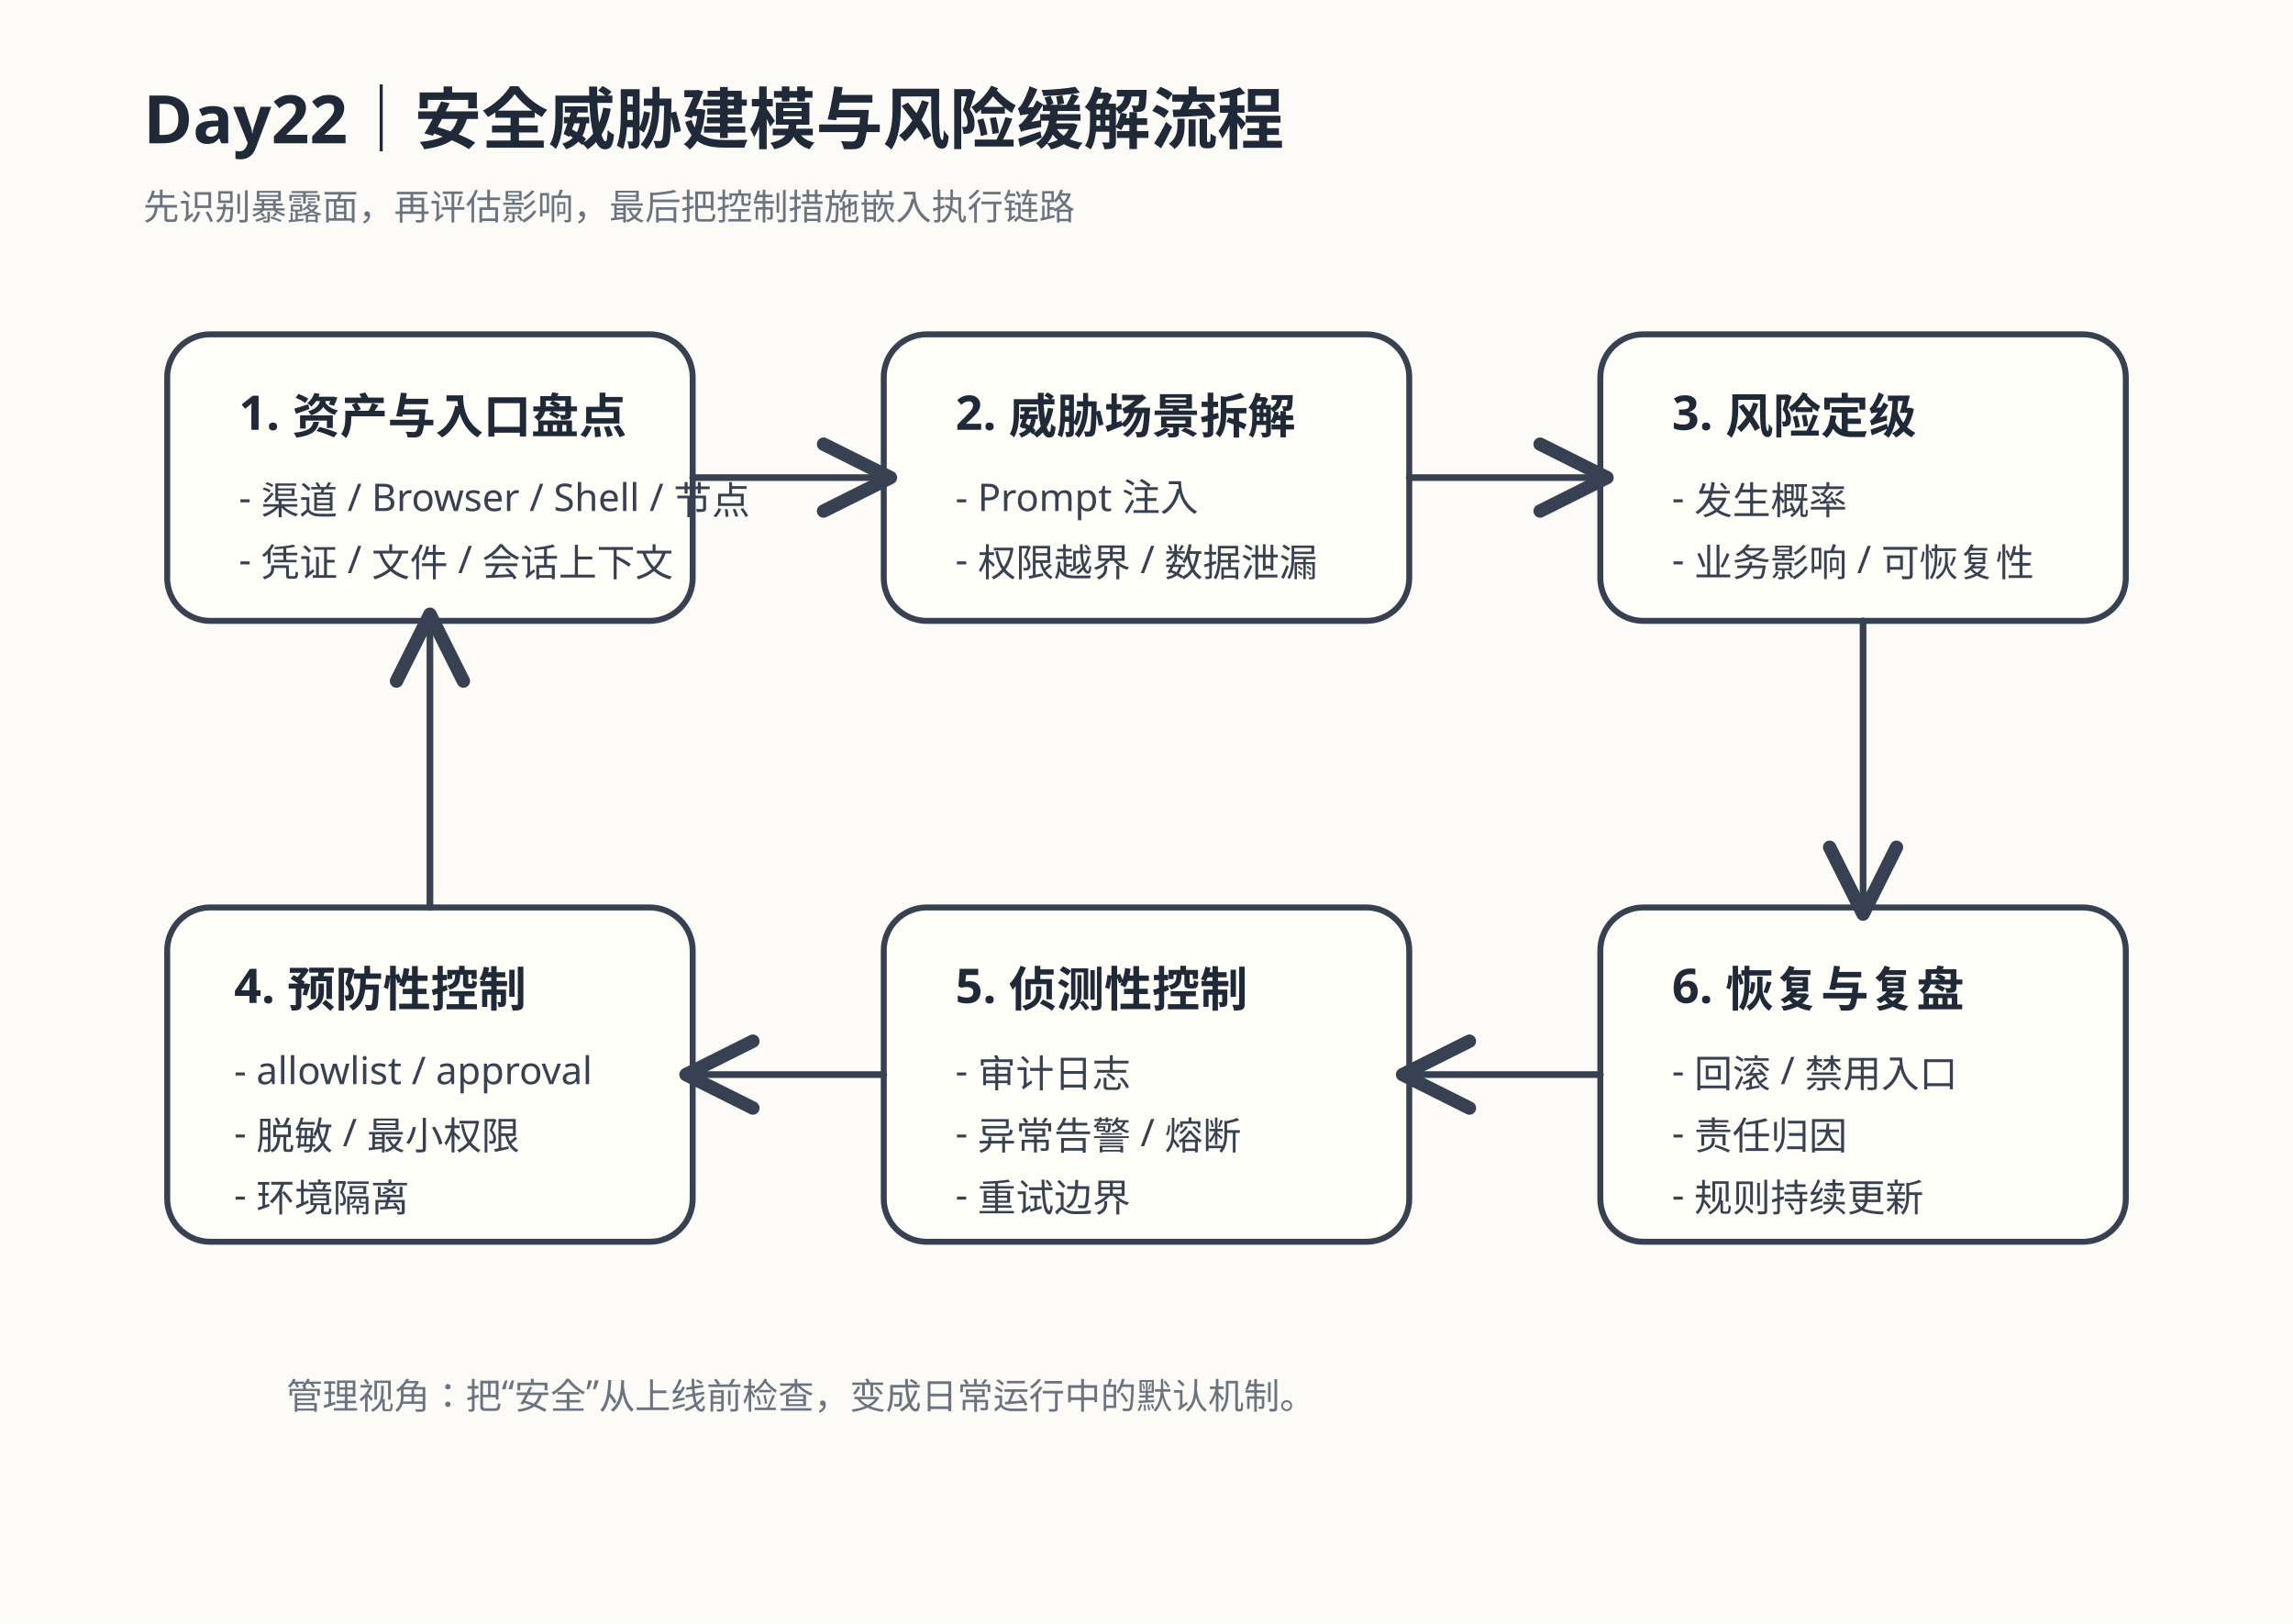
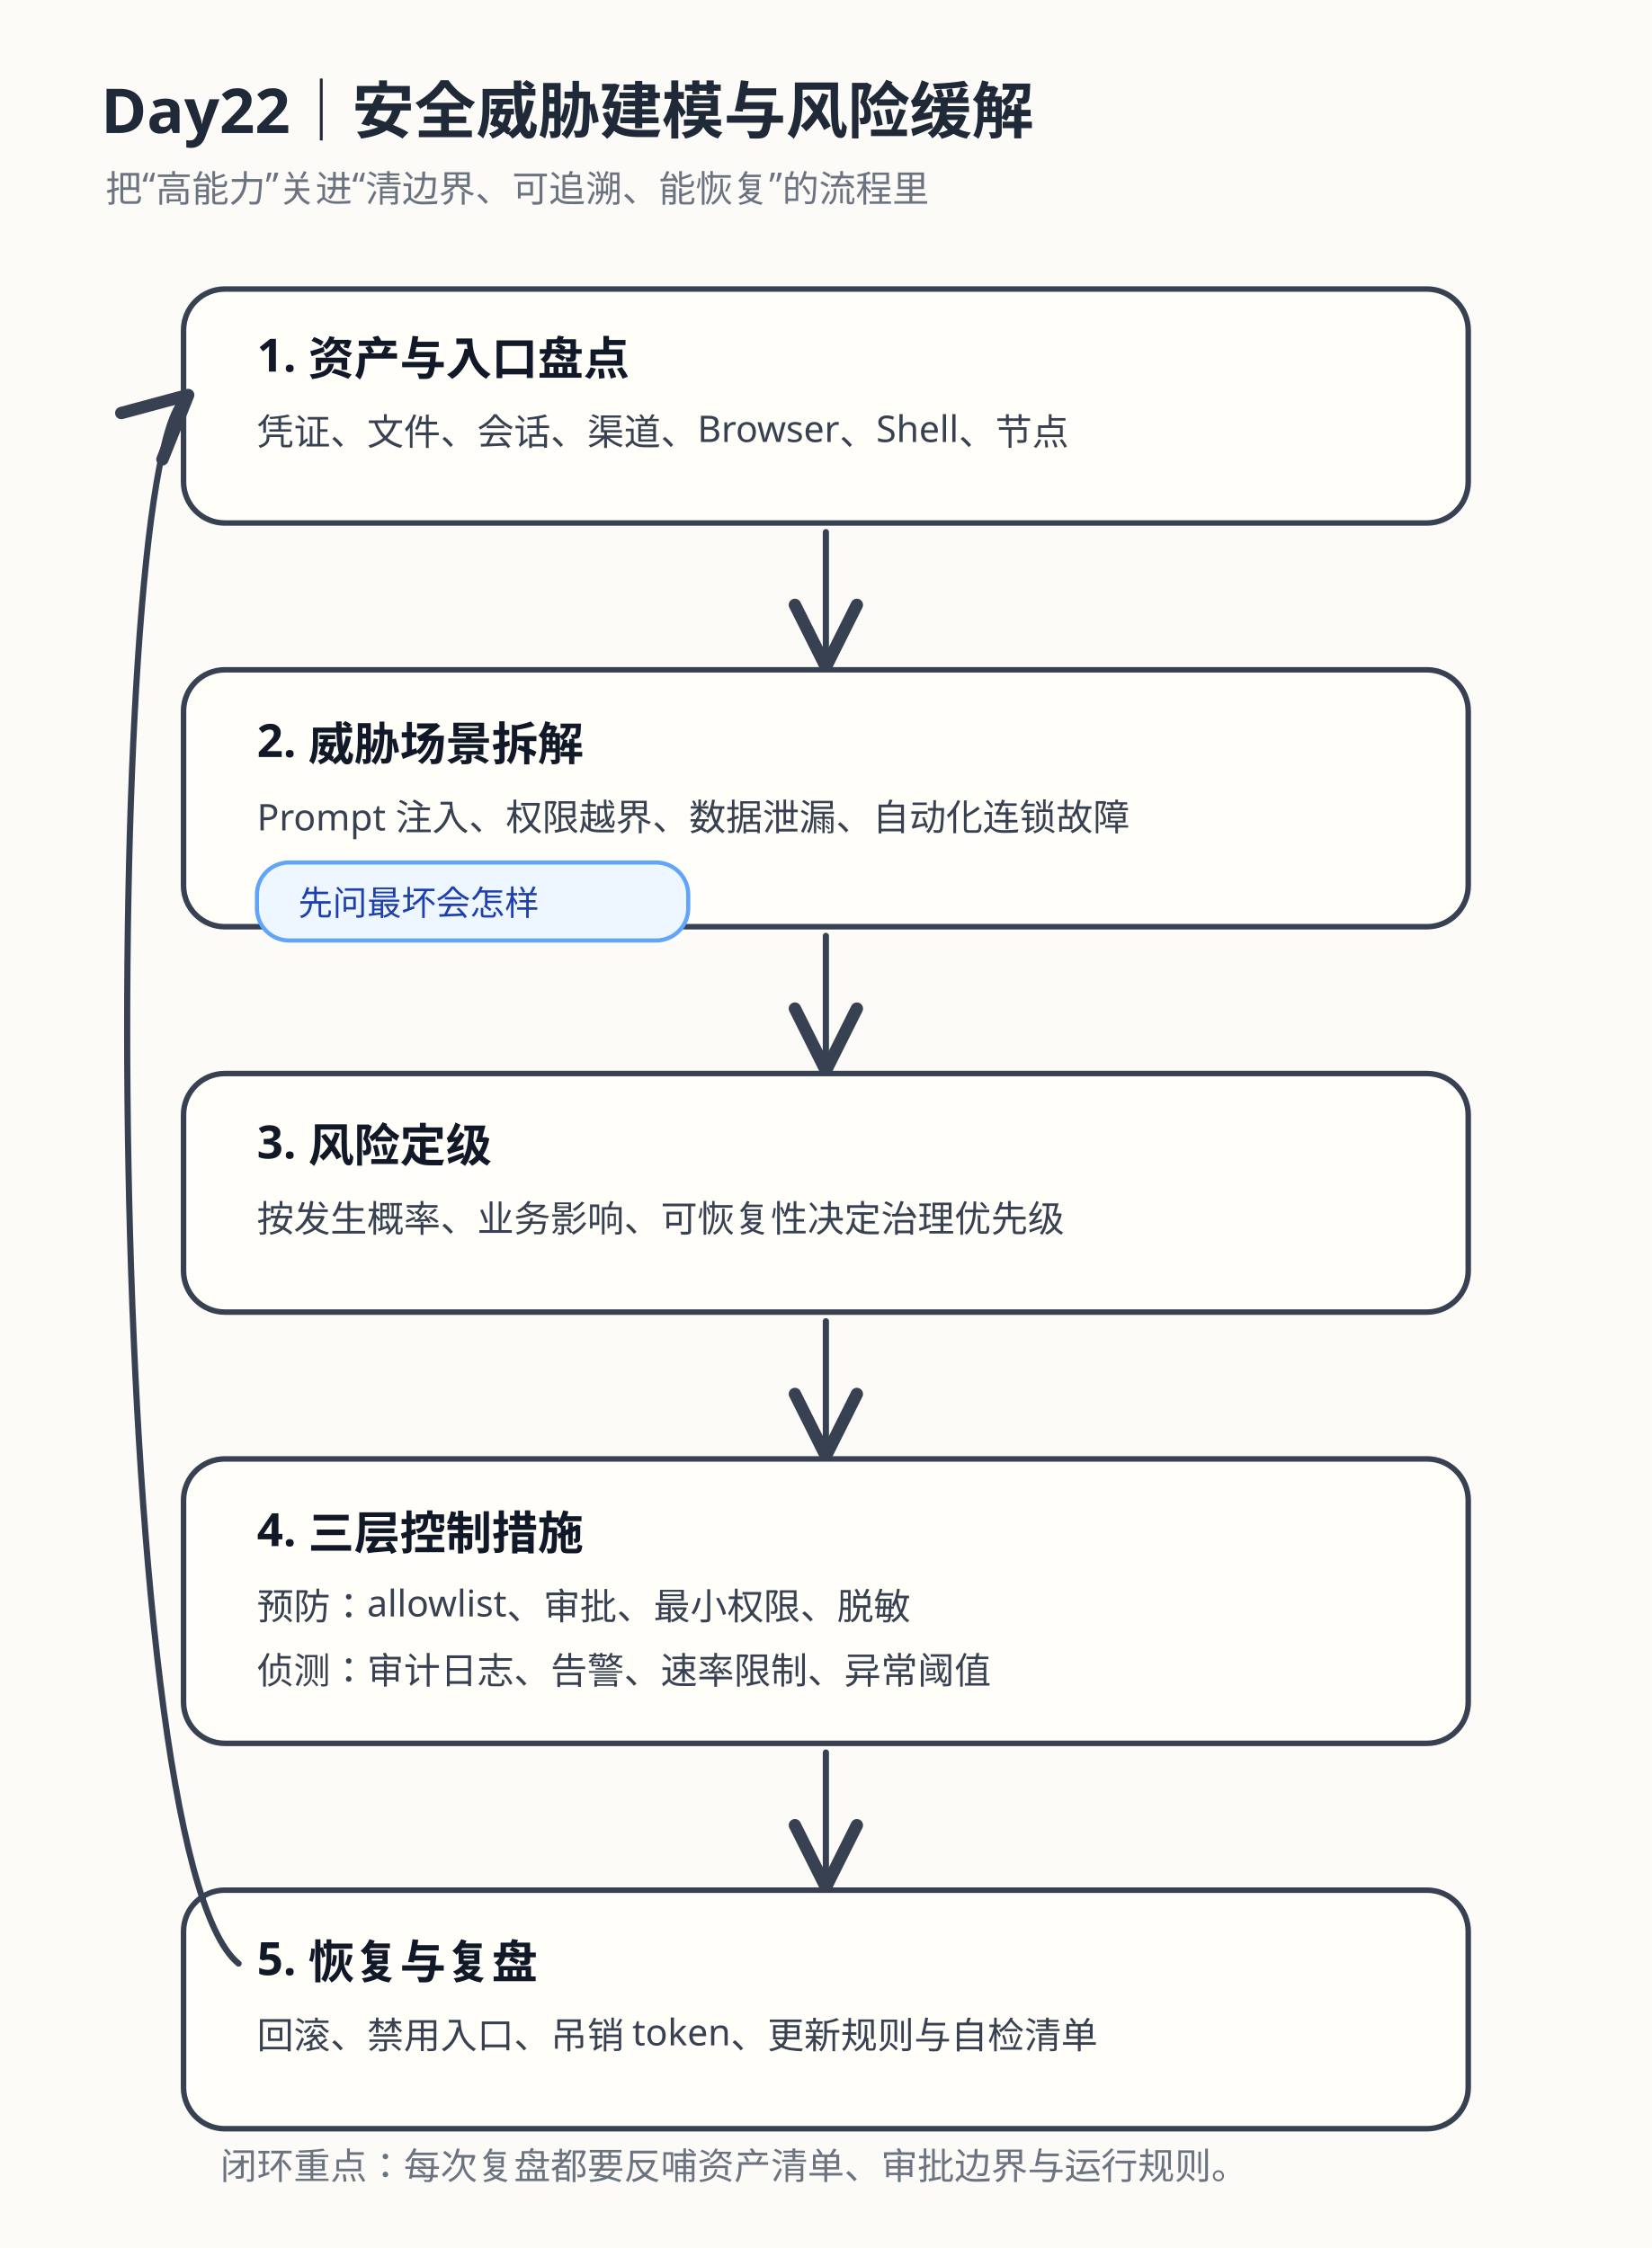
- <svg xmlns="http://www.w3.org/2000/svg" width="960" height="680" viewBox="0 0 960 680">
+ <svg xmlns="http://www.w3.org/2000/svg" width="720" height="980" viewBox="0 0 720 980">
  <defs>
    <style>
      .bg { fill: #fcfbf7; }
-       .title { font: 700 28px "HanziPen SC", "Hannotate SC", "KaiTi", "STKaiti", "PingFang SC", sans-serif; fill: #1f2937; }
-       .label { font: 600 20px "HanziPen SC", "Hannotate SC", "KaiTi", "STKaiti", "PingFang SC", sans-serif; fill: #1f2937; }
+       .title { font: 700 27px "HanziPen SC", "Hannotate SC", "KaiTi", "STKaiti", "PingFang SC", sans-serif; fill: #1f2937; }
+       .sub { font: 16px "HanziPen SC", "Hannotate SC", "KaiTi", "STKaiti", "PingFang SC", sans-serif; fill: #6b7280; }
+       .label { font: 700 20px "HanziPen SC", "Hannotate SC", "KaiTi", "STKaiti", "PingFang SC", sans-serif; fill: #111827; }
      .text { font: 16px "HanziPen SC", "Hannotate SC", "KaiTi", "STKaiti", "PingFang SC", sans-serif; fill: #374151; }
-       .box { fill: #fffef9; stroke: #374151; stroke-width: 2.5; rx: 18; ry: 18; }
-       .arrow { stroke: #374151; stroke-width: 2.8; fill: none; stroke-linecap: round; stroke-linejoin: round; }
-       .note { font: 15px "HanziPen SC", "Hannotate SC", "KaiTi", "STKaiti", "PingFang SC", sans-serif; fill: #6b7280; }
+       .box { fill: #fffef9; stroke: #374151; stroke-width: 2.4; rx: 18; ry: 18; }
+       .arrow { stroke: #374151; stroke-width: 2.7; fill: none; stroke-linecap: round; stroke-linejoin: round; }
+       .chip { fill: #eef6ff; stroke: #60a5fa; stroke-width: 1.8; rx: 14; ry: 14; }
+       .chipText { font: 15px "HanziPen SC", "Hannotate SC", "KaiTi", "STKaiti", "PingFang SC", sans-serif; fill: #1e40af; }
    </style>
    <marker id="arrow" markerWidth="12" markerHeight="12" refX="10" refY="6" orient="auto" markerUnits="strokeWidth">
      <path d="M1,1 L11,6 L1,11" fill="none" stroke="#374151" stroke-width="2" stroke-linecap="round" stroke-linejoin="round" />
    </marker>
  </defs>
-   <rect class="bg" x="0" y="0" width="960" height="680" />
-   <text class="title" x="60" y="60">Day22｜安全威胁建模与风险缓解流程</text>
-   <text class="note" x="60" y="92">先识别暴露面，再评估影响，最后把控制措施嵌入执行链路</text>
-   <rect class="box" x="70" y="140" width="220" height="120" />
-   <text class="label" x="100" y="180">1. 资产与入口盘点</text>
-   <text class="text" x="100" y="214">- 渠道 / Browser / Shell / 节点</text>
-   <text class="text" x="100" y="240">- 凭证 / 文件 / 会话上下文</text>
-   <rect class="box" x="370" y="140" width="220" height="120" />
-   <text class="label" x="400" y="180">2. 威胁场景拆解</text>
-   <text class="text" x="400" y="214">- Prompt 注入</text>
-   <text class="text" x="400" y="240">- 权限越界 / 数据泄漏</text>
-   <rect class="box" x="670" y="140" width="220" height="120" />
-   <text class="label" x="700" y="180">3. 风险定级</text>
-   <text class="text" x="700" y="214">- 发生概率</text>
-   <text class="text" x="700" y="240">- 业务影响 / 可恢复性</text>
-   <rect class="box" x="70" y="380" width="220" height="140" />
-   <text class="label" x="98" y="420">4. 预防性控制</text>
-   <text class="text" x="98" y="454">- allowlist / approval</text>
-   <text class="text" x="98" y="480">- 脱敏 / 最小权限</text>
-   <text class="text" x="98" y="506">- 环境隔离</text>
-   <rect class="box" x="370" y="380" width="220" height="140" />
-   <text class="label" x="400" y="420">5. 侦测性控制</text>
-   <text class="text" x="400" y="454">- 审计日志</text>
-   <text class="text" x="400" y="480">- 异常告警 / 熔断</text>
-   <text class="text" x="400" y="506">- 重试边界</text>
-   <rect class="box" x="670" y="380" width="220" height="140" />
-   <text class="label" x="700" y="420">6. 恢复与复盘</text>
-   <text class="text" x="700" y="454">- 回滚 / 禁用入口</text>
-   <text class="text" x="700" y="480">- 责任归因</text>
-   <text class="text" x="700" y="506">- 规则持续更新</text>
-   <path class="arrow" marker-end="url(#arrow)" d="M290 200 C320 200, 340 200, 370 200" />
-   <path class="arrow" marker-end="url(#arrow)" d="M590 200 C620 200, 640 200, 670 200" />
-   <path class="arrow" marker-end="url(#arrow)" d="M780 260 C780 305, 780 330, 780 380" />
-   <path class="arrow" marker-end="url(#arrow)" d="M670 450 C640 450, 620 450, 590 450" />
-   <path class="arrow" marker-end="url(#arrow)" d="M370 450 C340 450, 320 450, 290 450" />
-   <path class="arrow" marker-end="url(#arrow)" d="M180 380 C180 336, 180 304, 180 260" />
-   <text class="note" x="120" y="590">管理视角：把“安全”从上线前检查，变成日常运行中的默认机制。</text>
+   <rect class="bg" x="0" y="0" width="720" height="980" />
+   <text class="title" x="44" y="58">Day22｜安全威胁建模与风险缓解</text>
+   <text class="sub" x="46" y="88">把“高能力”关进“清边界、可追溯、能恢复”的流程里</text>
+   <rect class="box" x="80" y="126" width="560" height="102" />
+   <text class="label" x="112" y="162">1. 资产与入口盘点</text>
+   <text class="text" x="112" y="194">凭证、文件、会话、渠道、Browser、Shell、节点</text>
+   <path class="arrow" marker-end="url(#arrow)" d="M360 232 C360 252, 360 268, 360 288" />
+   <rect class="box" x="80" y="292" width="560" height="112" />
+   <text class="label" x="112" y="330">2. 威胁场景拆解</text>
+   <text class="text" x="112" y="362">Prompt 注入、权限越界、数据泄漏、自动化连锁故障</text>
+   <rect class="chip" x="112" y="376" width="188" height="34" />
+   <text class="chipText" x="130" y="399">先问最坏会怎样</text>
+   <path class="arrow" marker-end="url(#arrow)" d="M360 408 C360 428, 360 444, 360 464" />
+   <rect class="box" x="80" y="468" width="560" height="104" />
+   <text class="label" x="112" y="505">3. 风险定级</text>
+   <text class="text" x="112" y="537">按发生概率、业务影响、可恢复性决定治理优先级</text>
+   <path class="arrow" marker-end="url(#arrow)" d="M360 576 C360 596, 360 612, 360 632" />
+   <rect class="box" x="80" y="636" width="560" height="124" />
+   <text class="label" x="112" y="674">4. 三层控制措施</text>
+   <text class="text" x="112" y="706">预防：allowlist、审批、最小权限、脱敏</text>
+   <text class="text" x="112" y="734">侦测：审计日志、告警、速率限制、异常阈值</text>
+   <path class="arrow" marker-end="url(#arrow)" d="M360 764 C360 784, 360 800, 360 820" />
+   <rect class="box" x="80" y="824" width="560" height="104" />
+   <text class="label" x="112" y="861">5. 恢复与复盘</text>
+   <text class="text" x="112" y="893">回滚、禁用入口、吊销 token、更新规则与自检清单</text>
+   <path class="arrow" marker-end="url(#arrow)" d="M104 856 C44 808, 44 206, 80 174" />
+   <text class="sub" x="96" y="950">闭环重点：每次复盘都要反哺资产清单、审批边界与运行规则。</text>
</svg>
